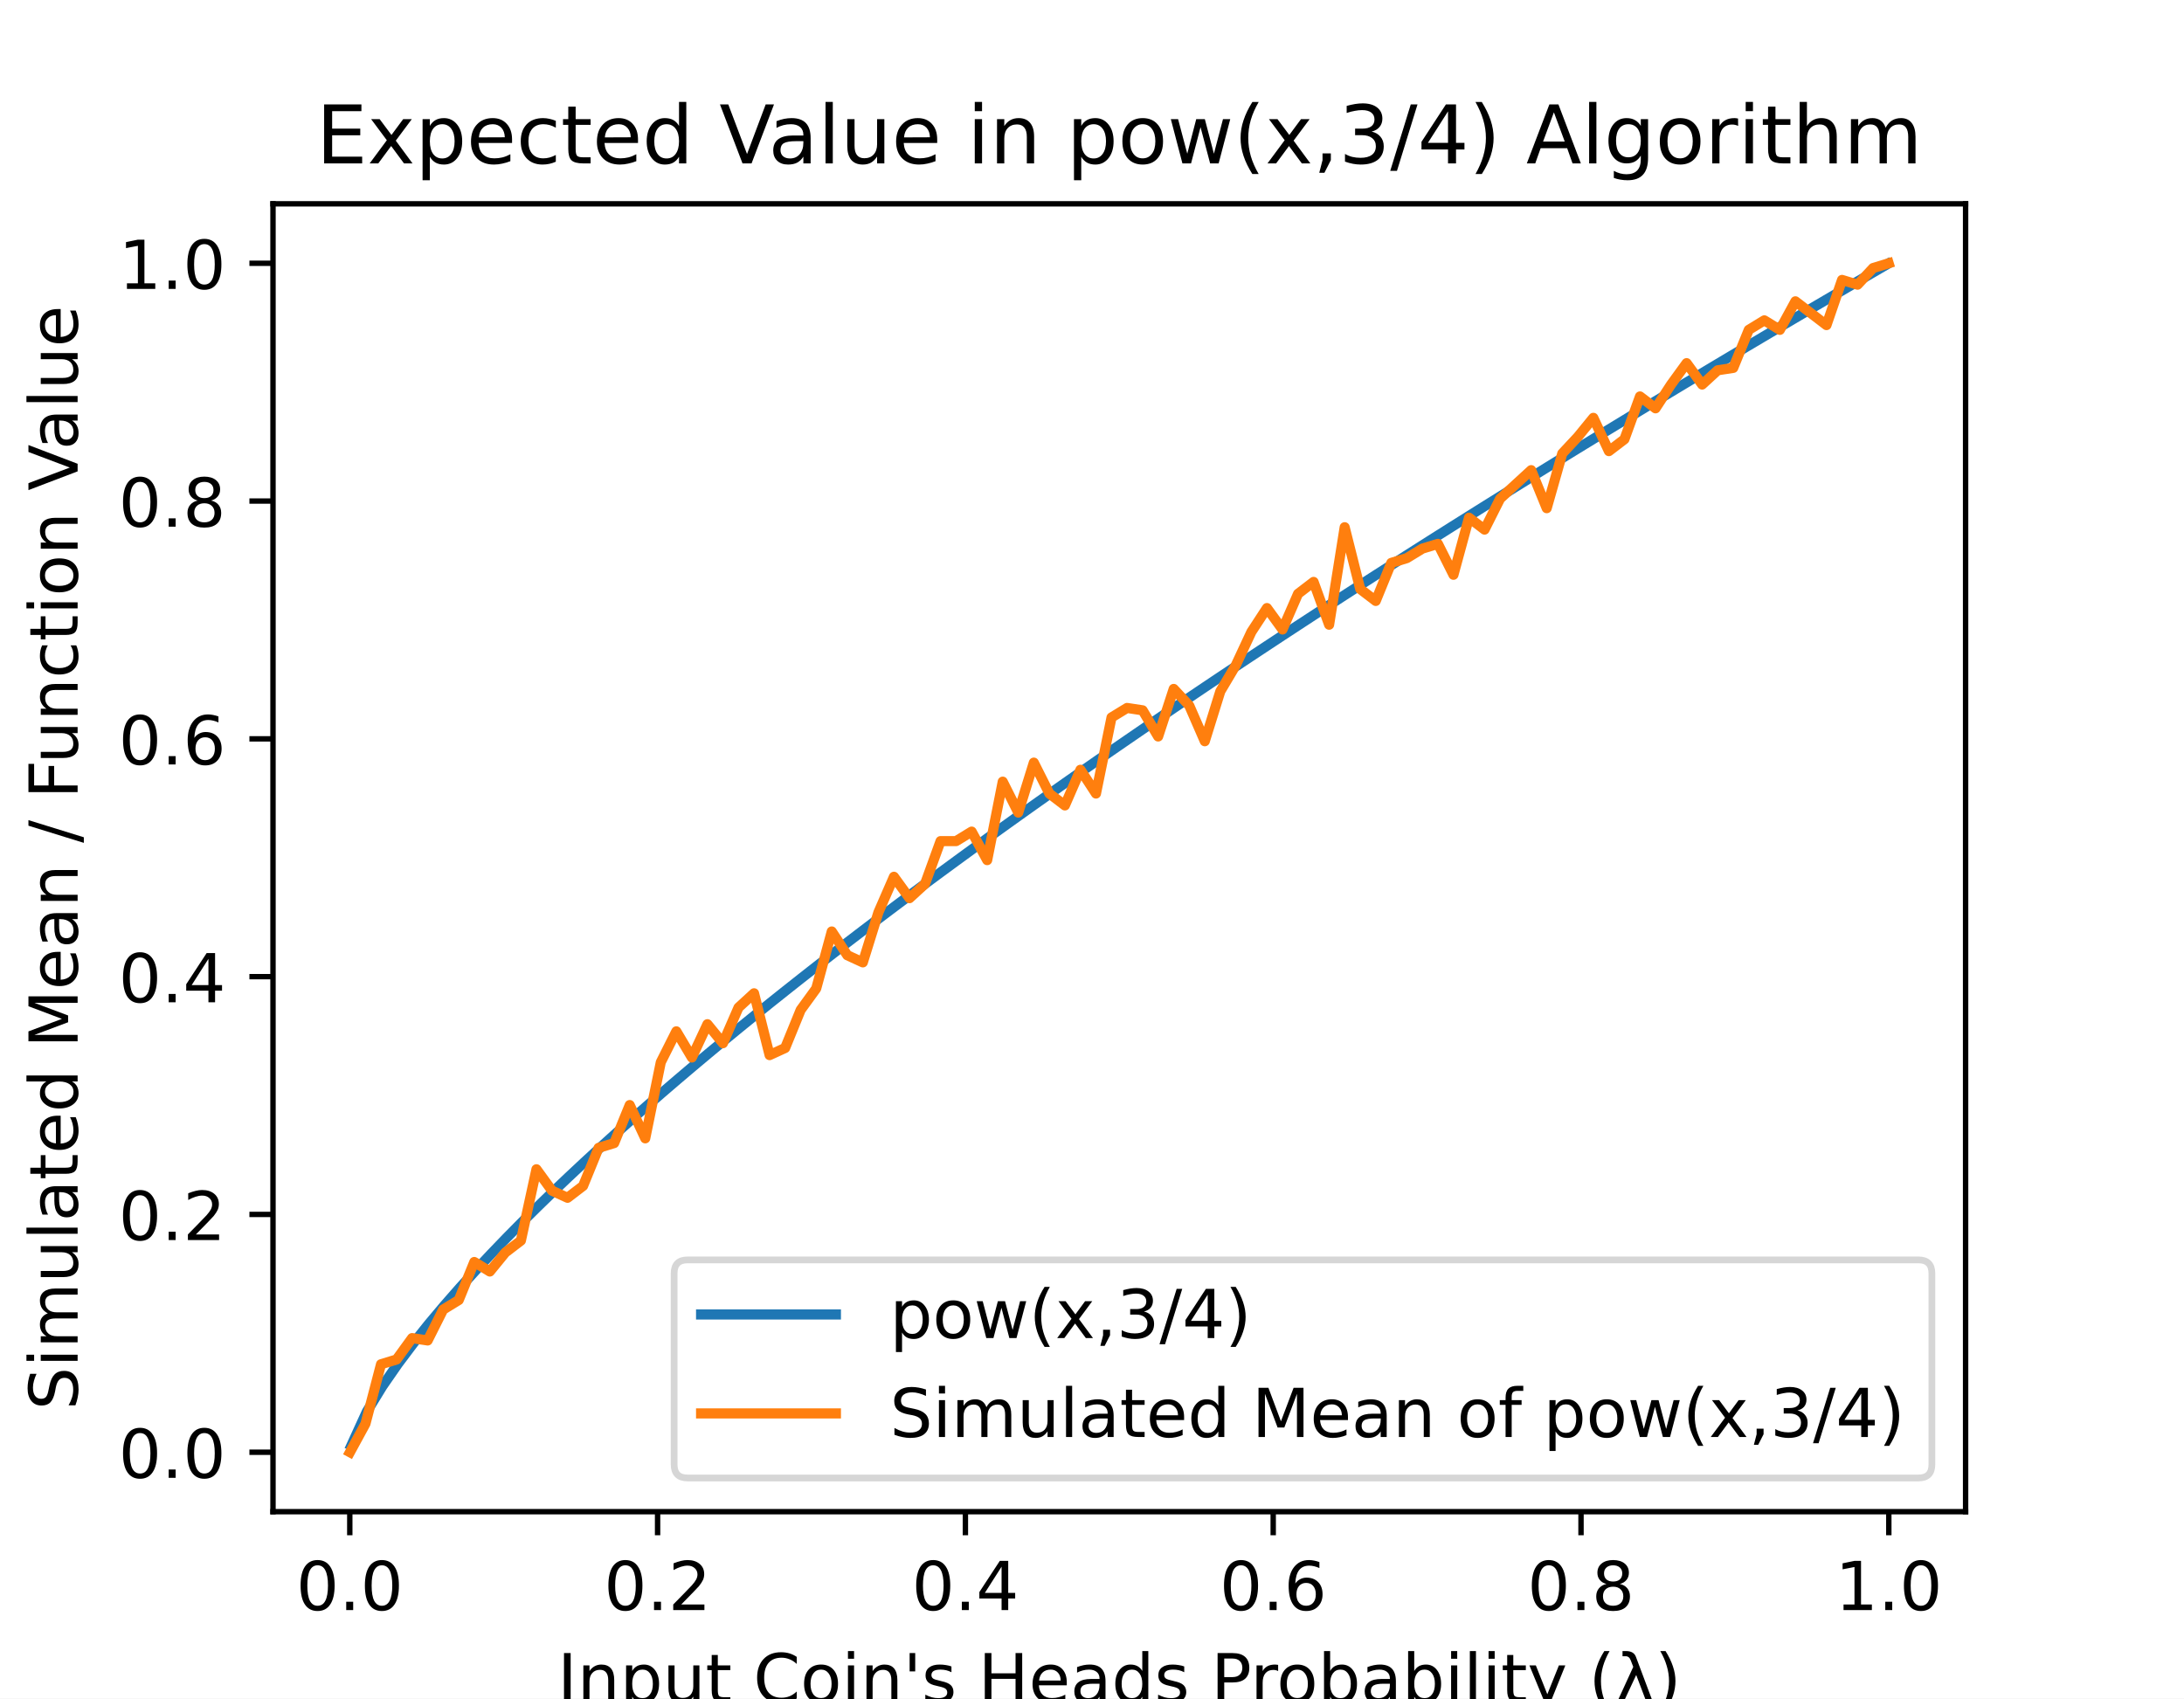
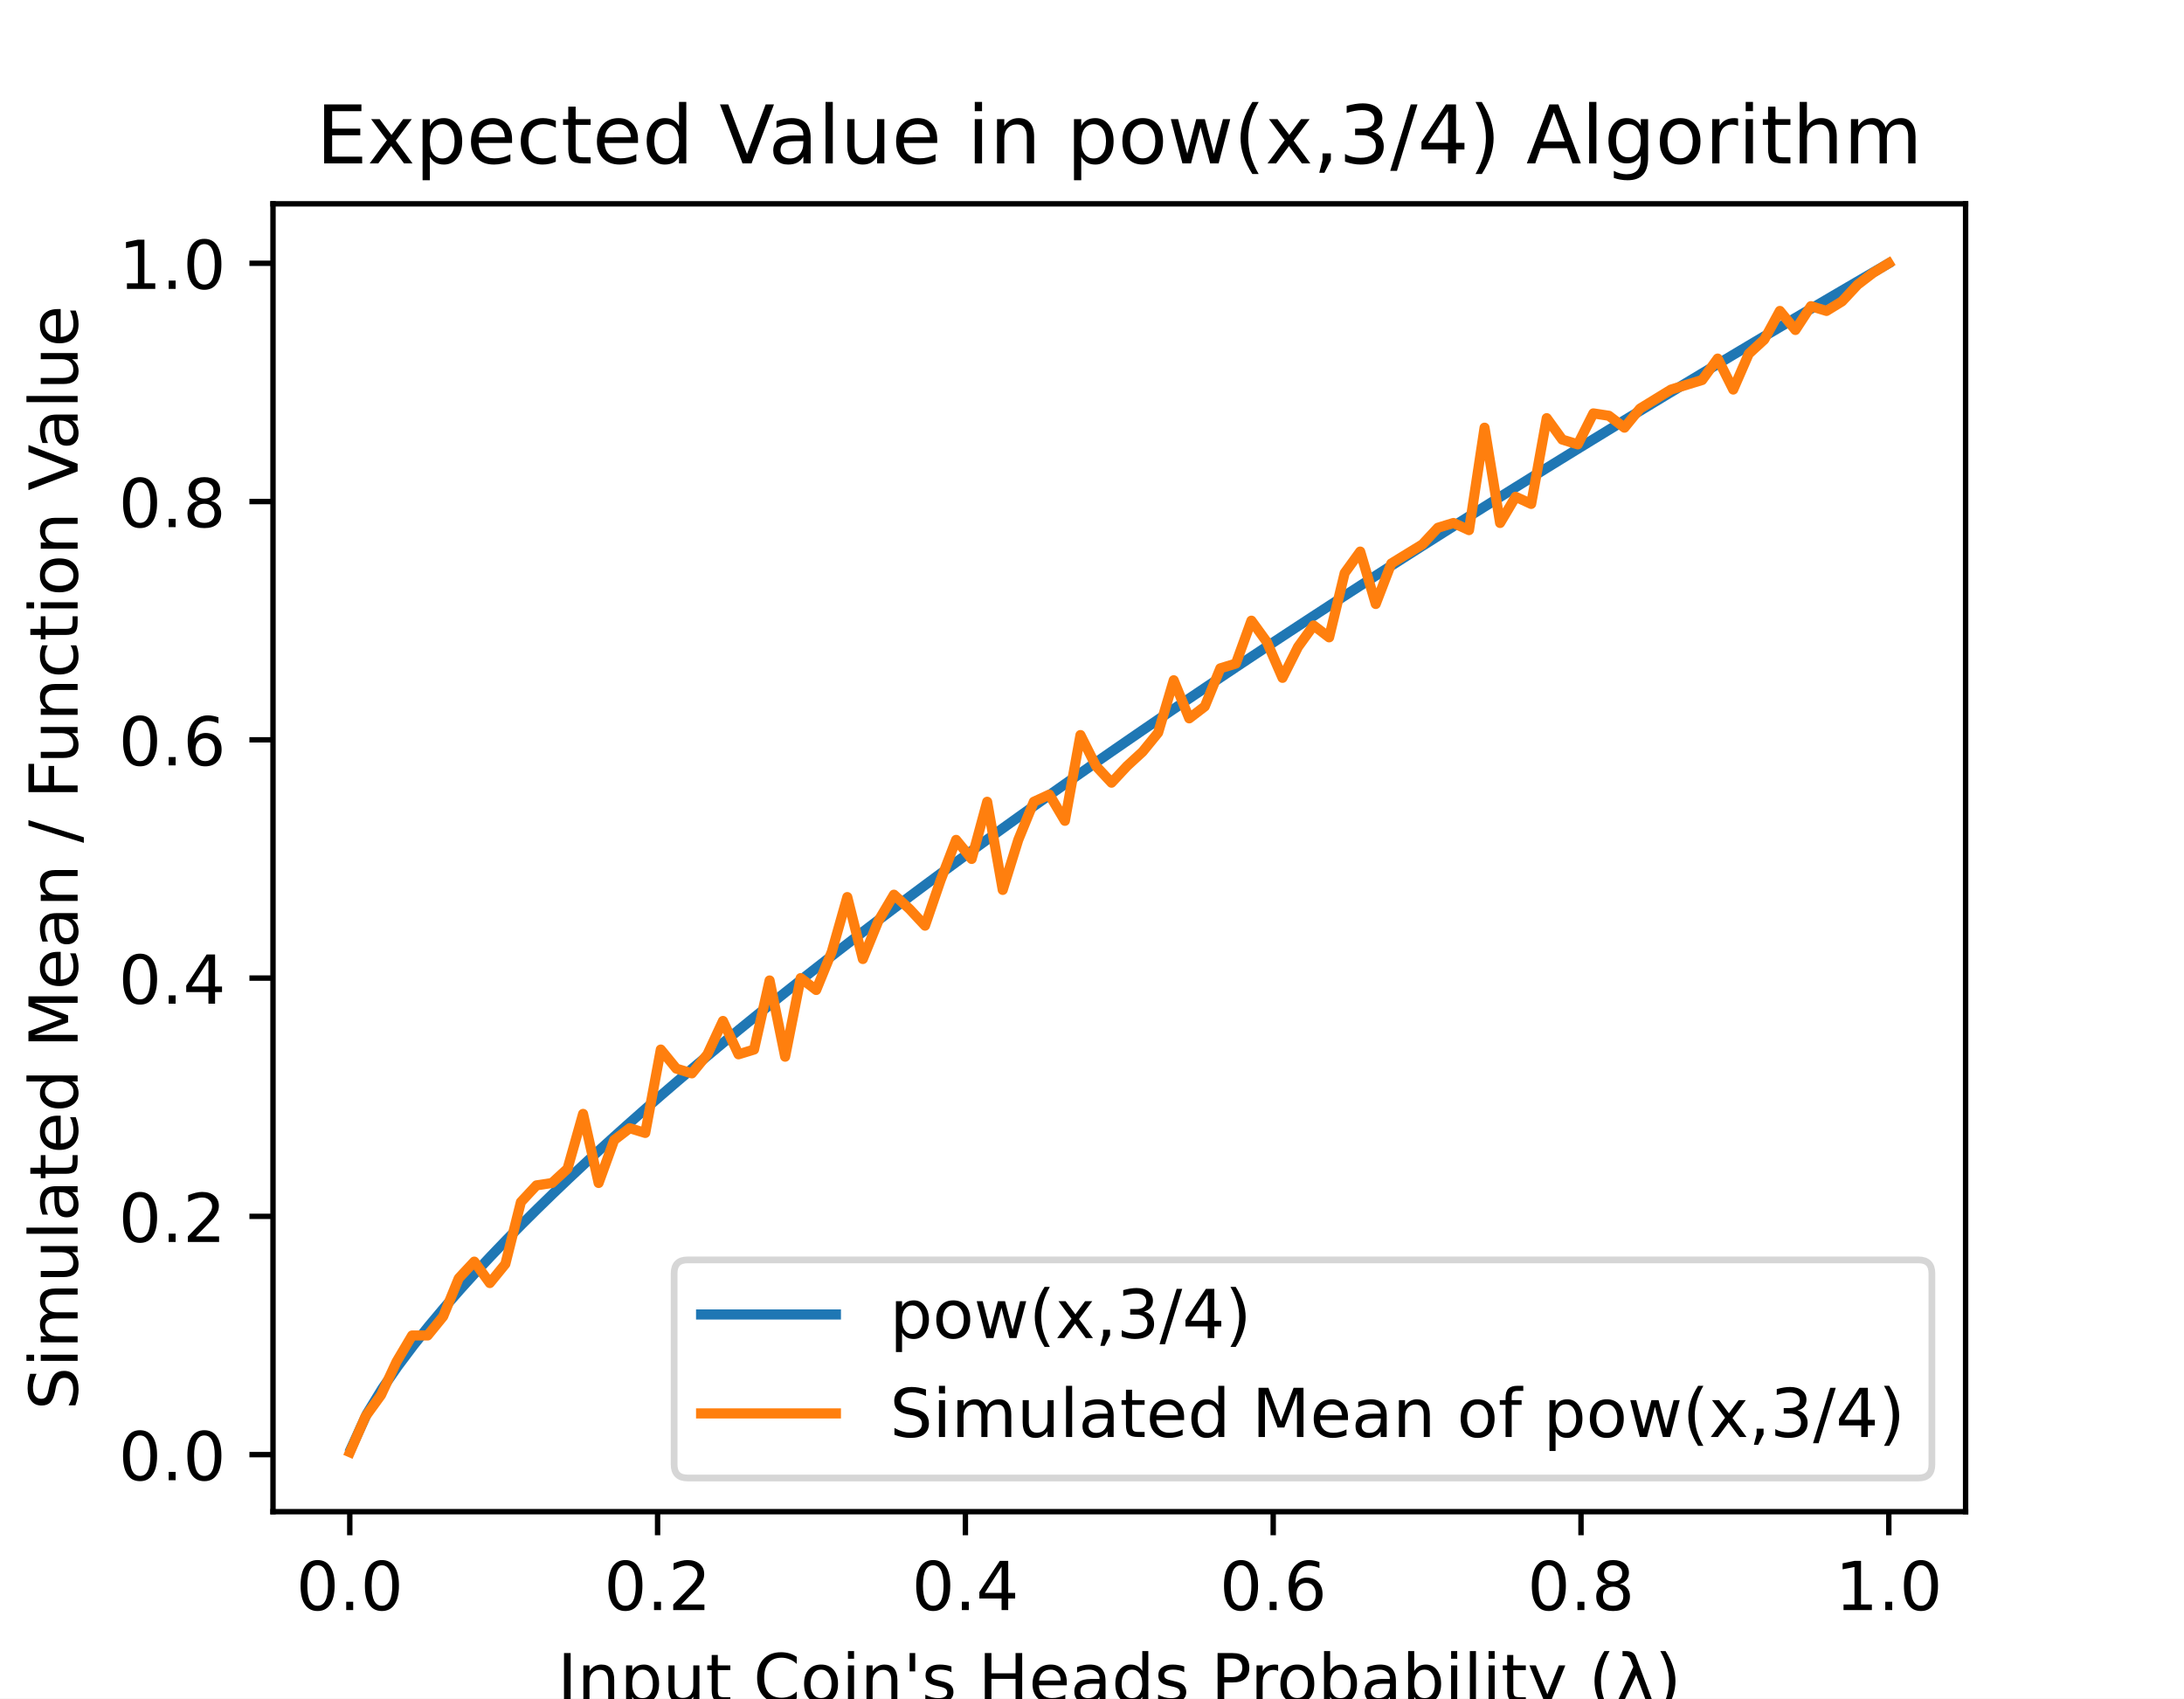
<svg xmlns="http://www.w3.org/2000/svg" xmlns:xlink="http://www.w3.org/1999/xlink" height="252pt" version="1.1" viewBox="0 0 324 252" width="324pt">
  <defs>
    <style type="text/css">
*{stroke-linecap:butt;stroke-linejoin:round;}
  </style>
  </defs>
  <g id="figure_1">
    <g id="patch_1">
      <path d="M 0 252  L 324 252  L 324 0  L 0 0  z " style="fill:#ffffff;" />
    </g>
    <g id="axes_1">
      <g id="patch_2">
        <path d="M 40.5 224.28  L 291.6 224.28  L 291.6 30.24  L 40.5 30.24  z " style="fill:#ffffff;" />
      </g>
      <g id="matplotlib.axis_1">
        <g id="xtick_1">
          <g id="line2d_1">
            <defs>
-               <path d="M 0 0  L 0 3.5  " id="m759ee11b77" style="stroke:#000000;stroke-width:0.8;" />
+               <path d="M 0 0  L 0 3.5  " id="m5b82d4ed3d" style="stroke:#000000;stroke-width:0.8;" />
            </defs>
            <g>
-               <use style="stroke:#000000;stroke-width:0.8;" x="51.891" xlink:href="#m759ee11b77" y="224.28" />
+               <use style="stroke:#000000;stroke-width:0.8;" x="51.891" xlink:href="#m5b82d4ed3d" y="224.28" />
            </g>
          </g>
          <g id="text_1">
            <text style="font-family:DejaVu Sans;font-size:10px;font-style:normal;font-weight:normal;text-anchor:middle;" transform="rotate(-0, 51.89081, 238.8784)" x="51.891" y="238.878">0.0</text>
          </g>
        </g>
        <g id="xtick_2">
          <g id="line2d_2">
            <g>
-               <use style="stroke:#000000;stroke-width:0.8;" x="97.554" xlink:href="#m759ee11b77" y="224.28" />
+               <use style="stroke:#000000;stroke-width:0.8;" x="97.554" xlink:href="#m5b82d4ed3d" y="224.28" />
            </g>
          </g>
          <g id="text_2">
            <text style="font-family:DejaVu Sans;font-size:10px;font-style:normal;font-weight:normal;text-anchor:middle;" transform="rotate(-0, 97.55448, 238.8784)" x="97.554" y="238.878">0.2</text>
          </g>
        </g>
        <g id="xtick_3">
          <g id="line2d_3">
            <g>
-               <use style="stroke:#000000;stroke-width:0.8;" x="143.218" xlink:href="#m759ee11b77" y="224.28" />
+               <use style="stroke:#000000;stroke-width:0.8;" x="143.218" xlink:href="#m5b82d4ed3d" y="224.28" />
            </g>
          </g>
          <g id="text_3">
            <text style="font-family:DejaVu Sans;font-size:10px;font-style:normal;font-weight:normal;text-anchor:middle;" transform="rotate(-0, 143.2182, 238.8784)" x="143.218" y="238.878">0.4</text>
          </g>
        </g>
        <g id="xtick_4">
          <g id="line2d_4">
            <g>
-               <use style="stroke:#000000;stroke-width:0.8;" x="188.882" xlink:href="#m759ee11b77" y="224.28" />
+               <use style="stroke:#000000;stroke-width:0.8;" x="188.882" xlink:href="#m5b82d4ed3d" y="224.28" />
            </g>
          </g>
          <g id="text_4">
            <text style="font-family:DejaVu Sans;font-size:10px;font-style:normal;font-weight:normal;text-anchor:middle;" transform="rotate(-0, 188.8818, 238.8784)" x="188.882" y="238.878">0.6</text>
          </g>
        </g>
        <g id="xtick_5">
          <g id="line2d_5">
            <g>
-               <use style="stroke:#000000;stroke-width:0.8;" x="234.546" xlink:href="#m759ee11b77" y="224.28" />
+               <use style="stroke:#000000;stroke-width:0.8;" x="234.546" xlink:href="#m5b82d4ed3d" y="224.28" />
            </g>
          </g>
          <g id="text_5">
            <text style="font-family:DejaVu Sans;font-size:10px;font-style:normal;font-weight:normal;text-anchor:middle;" transform="rotate(-0, 234.5455, 238.8784)" x="234.546" y="238.878">0.8</text>
          </g>
        </g>
        <g id="xtick_6">
          <g id="line2d_6">
            <g>
-               <use style="stroke:#000000;stroke-width:0.8;" x="280.209" xlink:href="#m759ee11b77" y="224.28" />
+               <use style="stroke:#000000;stroke-width:0.8;" x="280.209" xlink:href="#m5b82d4ed3d" y="224.28" />
            </g>
          </g>
          <g id="text_6">
            <text style="font-family:DejaVu Sans;font-size:10px;font-style:normal;font-weight:normal;text-anchor:middle;" transform="rotate(-0, 280.2092, 238.8784)" x="280.209" y="238.878">1.0</text>
          </g>
        </g>
        <g id="text_7">
          <text style="font-family:DejaVu Sans;font-size:10px;font-style:normal;font-weight:normal;text-anchor:middle;" transform="rotate(-0, 166.05, 252.5566)" x="166.05" y="252.557">Input Coin's Heads Probability (λ)</text>
        </g>
      </g>
      <g id="matplotlib.axis_2">
        <g id="ytick_1">
          <g id="line2d_7">
            <defs>
-               <path d="M 0 0  L -3.5 0  " id="m3879665dd3" style="stroke:#000000;stroke-width:0.8;" />
+               <path d="M 0 0  L -3.5 0  " id="me2834743b6" style="stroke:#000000;stroke-width:0.8;" />
            </defs>
            <g>
-               <use style="stroke:#000000;stroke-width:0.8;" x="40.5" xlink:href="#m3879665dd3" y="215.46" />
+               <use style="stroke:#000000;stroke-width:0.8;" x="40.5" xlink:href="#me2834743b6" y="215.814" />
            </g>
          </g>
          <g id="text_8">
-             <text style="font-family:DejaVu Sans;font-size:10px;font-style:normal;font-weight:normal;text-anchor:end;" transform="rotate(-0, 33.5, 219.2592)" x="33.5" y="219.259">0.0</text>
+             <text style="font-family:DejaVu Sans;font-size:10px;font-style:normal;font-weight:normal;text-anchor:end;" transform="rotate(-0, 33.5, 219.6127)" x="33.5" y="219.613">0.0</text>
          </g>
        </g>
        <g id="ytick_2">
          <g id="line2d_8">
            <g>
-               <use style="stroke:#000000;stroke-width:0.8;" x="40.5" xlink:href="#m3879665dd3" y="180.18" />
+               <use style="stroke:#000000;stroke-width:0.8;" x="40.5" xlink:href="#me2834743b6" y="180.463" />
            </g>
          </g>
          <g id="text_9">
-             <text style="font-family:DejaVu Sans;font-size:10px;font-style:normal;font-weight:normal;text-anchor:end;" transform="rotate(-0, 33.5, 183.9792)" x="33.5" y="183.979">0.2</text>
+             <text style="font-family:DejaVu Sans;font-size:10px;font-style:normal;font-weight:normal;text-anchor:end;" transform="rotate(-0, 33.5, 184.262)" x="33.5" y="184.262">0.2</text>
          </g>
        </g>
        <g id="ytick_3">
          <g id="line2d_9">
            <g>
-               <use style="stroke:#000000;stroke-width:0.8;" x="40.5" xlink:href="#m3879665dd3" y="144.9" />
+               <use style="stroke:#000000;stroke-width:0.8;" x="40.5" xlink:href="#me2834743b6" y="145.112" />
            </g>
          </g>
          <g id="text_10">
-             <text style="font-family:DejaVu Sans;font-size:10px;font-style:normal;font-weight:normal;text-anchor:end;" transform="rotate(-0, 33.5, 148.6992)" x="33.5" y="148.699">0.4</text>
+             <text style="font-family:DejaVu Sans;font-size:10px;font-style:normal;font-weight:normal;text-anchor:end;" transform="rotate(-0, 33.5, 148.9113)" x="33.5" y="148.911">0.4</text>
          </g>
        </g>
        <g id="ytick_4">
          <g id="line2d_10">
            <g>
-               <use style="stroke:#000000;stroke-width:0.8;" x="40.5" xlink:href="#m3879665dd3" y="109.62" />
+               <use style="stroke:#000000;stroke-width:0.8;" x="40.5" xlink:href="#me2834743b6" y="109.761" />
            </g>
          </g>
          <g id="text_11">
-             <text style="font-family:DejaVu Sans;font-size:10px;font-style:normal;font-weight:normal;text-anchor:end;" transform="rotate(-0, 33.5, 113.4192)" x="33.5" y="113.419">0.6</text>
+             <text style="font-family:DejaVu Sans;font-size:10px;font-style:normal;font-weight:normal;text-anchor:end;" transform="rotate(-0, 33.5, 113.5606)" x="33.5" y="113.561">0.6</text>
          </g>
        </g>
        <g id="ytick_5">
          <g id="line2d_11">
            <g>
-               <use style="stroke:#000000;stroke-width:0.8;" x="40.5" xlink:href="#m3879665dd3" y="74.34" />
+               <use style="stroke:#000000;stroke-width:0.8;" x="40.5" xlink:href="#me2834743b6" y="74.411" />
            </g>
          </g>
          <g id="text_12">
-             <text style="font-family:DejaVu Sans;font-size:10px;font-style:normal;font-weight:normal;text-anchor:end;" transform="rotate(-0, 33.5, 78.13922)" x="33.5" y="78.139">0.8</text>
+             <text style="font-family:DejaVu Sans;font-size:10px;font-style:normal;font-weight:normal;text-anchor:end;" transform="rotate(-0, 33.5, 78.20992)" x="33.5" y="78.21">0.8</text>
          </g>
        </g>
        <g id="ytick_6">
          <g id="line2d_12">
            <g>
-               <use style="stroke:#000000;stroke-width:0.8;" x="40.5" xlink:href="#m3879665dd3" y="39.06" />
+               <use style="stroke:#000000;stroke-width:0.8;" x="40.5" xlink:href="#me2834743b6" y="39.06" />
            </g>
          </g>
          <g id="text_13">
            <text style="font-family:DejaVu Sans;font-size:10px;font-style:normal;font-weight:normal;text-anchor:end;" transform="rotate(-0, 33.5, 42.85922)" x="33.5" y="42.859">1.0</text>
          </g>
        </g>
        <g id="text_14">
          <text style="font-family:DejaVu Sans;font-size:10px;font-style:normal;font-weight:normal;text-anchor:middle;" transform="rotate(-90, 11.51719, 127.26)" x="11.517" y="127.26">Simulated Mean / Function Value</text>
        </g>
      </g>
      <g id="line2d_13">
-         <path clip-path="url(#p2425995192)" d="M 52.119 214.468  L 54.421 209.435  L 56.722 205.673  L 59.024 202.351  L 61.326 199.292  L 63.627 196.417  L 65.929 193.679  L 68.231 191.052  L 70.532 188.517  L 72.834 186.058  L 75.135 183.667  L 77.437 181.334  L 79.739 179.053  L 82.04 176.819  L 84.342 174.627  L 86.644 172.473  L 88.945 170.355  L 91.247 168.27  L 93.549 166.215  L 95.85 164.188  L 98.152 162.187  L 100.453 160.212  L 102.755 158.259  L 105.057 156.329  L 107.358 154.419  L 109.66 152.529  L 111.962 150.658  L 114.263 148.804  L 116.565 146.968  L 118.867 145.148  L 121.168 143.343  L 123.47 141.554  L 125.771 139.778  L 128.073 138.017  L 130.375 136.269  L 132.676 134.533  L 134.978 132.81  L 137.28 131.099  L 139.581 129.399  L 141.883 127.71  L 144.184 126.032  L 146.486 124.365  L 148.788 122.708  L 151.089 121.06  L 153.391 119.422  L 155.693 117.793  L 157.994 116.174  L 160.296 114.563  L 162.598 112.96  L 164.899 111.366  L 167.201 109.78  L 169.502 108.202  L 171.804 106.631  L 174.106 105.068  L 176.407 103.513  L 178.709 101.964  L 181.011 100.423  L 183.312 98.888  L 185.614 97.361  L 187.916 95.839  L 190.217 94.324  L 192.519 92.816  L 194.82 91.313  L 197.122 89.817  L 199.424 88.327  L 201.725 86.842  L 204.027 85.363  L 206.329 83.89  L 208.63 82.422  L 210.932 80.959  L 213.233 79.502  L 215.535 78.05  L 217.837 76.603  L 220.138 75.161  L 222.44 73.724  L 224.742 72.292  L 227.043 70.864  L 229.345 69.442  L 231.647 68.023  L 233.948 66.61  L 236.25 65.201  L 238.551 63.796  L 240.853 62.396  L 243.155 60.999  L 245.456 59.607  L 247.758 58.22  L 250.06 56.836  L 252.361 55.456  L 254.663 54.08  L 256.965 52.708  L 259.266 51.34  L 261.568 49.976  L 263.869 48.615  L 266.171 47.259  L 268.473 45.905  L 270.774 44.556  L 273.076 43.21  L 275.378 41.867  L 277.679 40.528  L 279.981 39.192  " style="fill:none;stroke:#1f77b4;stroke-linecap:square;stroke-width:1.5;" />
+         <path clip-path="url(#p4661a2c6a0)" d="M 52.119 214.82  L 54.421 209.777  L 56.722 206.007  L 59.024 202.679  L 61.326 199.614  L 63.627 196.732  L 65.929 193.989  L 68.231 191.357  L 70.532 188.816  L 72.834 186.353  L 75.135 183.957  L 77.437 181.619  L 79.739 179.333  L 82.04 177.095  L 84.342 174.898  L 86.644 172.741  L 88.945 170.618  L 91.247 168.529  L 93.549 166.47  L 95.85 164.439  L 98.152 162.434  L 100.453 160.454  L 102.755 158.498  L 105.057 156.564  L 107.358 154.65  L 109.66 152.756  L 111.962 150.881  L 114.263 149.024  L 116.565 147.184  L 118.867 145.36  L 121.168 143.552  L 123.47 141.759  L 125.771 139.98  L 128.073 138.215  L 130.375 136.463  L 132.676 134.724  L 134.978 132.998  L 137.28 131.283  L 139.581 129.58  L 141.883 127.888  L 144.184 126.207  L 146.486 124.536  L 148.788 122.875  L 151.089 121.224  L 153.391 119.583  L 155.693 117.951  L 157.994 116.328  L 160.296 114.714  L 162.598 113.108  L 164.899 111.511  L 167.201 109.922  L 169.502 108.34  L 171.804 106.767  L 174.106 105.201  L 176.407 103.642  L 178.709 102.09  L 181.011 100.546  L 183.312 99.008  L 185.614 97.477  L 187.916 95.953  L 190.217 94.435  L 192.519 92.924  L 194.82 91.418  L 197.122 89.919  L 199.424 88.425  L 201.725 86.938  L 204.027 85.456  L 206.329 83.979  L 208.63 82.509  L 210.932 81.043  L 213.233 79.583  L 215.535 78.128  L 217.837 76.678  L 220.138 75.233  L 222.44 73.793  L 224.742 72.358  L 227.043 70.928  L 229.345 69.503  L 231.647 68.082  L 233.948 66.665  L 236.25 65.253  L 238.551 63.846  L 240.853 62.442  L 243.155 61.043  L 245.456 59.649  L 247.758 58.258  L 250.06 56.871  L 252.361 55.489  L 254.663 54.11  L 256.965 52.736  L 259.266 51.365  L 261.568 49.998  L 263.869 48.635  L 266.171 47.275  L 268.473 45.919  L 270.774 44.567  L 273.076 43.218  L 275.378 41.873  L 277.679 40.531  L 279.981 39.193  " style="fill:none;stroke:#1f77b4;stroke-linecap:square;stroke-width:1.5;" />
      </g>
      <g id="line2d_14">
-         <path clip-path="url(#p2425995192)" d="M 51.914 215.46  L 54.219 211.226  L 56.525 202.406  L 58.831 201.701  L 61.137 198.526  L 63.443 198.878  L 65.748 194.292  L 68.054 192.881  L 70.36 187.236  L 72.666 188.647  L 74.971 185.825  L 77.277 184.061  L 79.583 173.477  L 81.889 176.652  L 84.195 177.71  L 86.5 175.946  L 88.806 170.302  L 91.112 169.596  L 93.418 163.951  L 95.724 168.89  L 98.029 157.601  L 100.335 153.014  L 102.641 156.895  L 104.947 151.956  L 107.252 154.778  L 109.558 149.486  L 111.864 147.37  L 114.17 156.542  L 116.476 155.484  L 118.781 149.839  L 121.087 146.664  L 123.393 138.197  L 125.699 141.725  L 128.005 142.783  L 130.31 135.374  L 132.616 130.082  L 134.922 133.258  L 137.228 131.141  L 139.533 124.79  L 141.839 124.79  L 144.145 123.379  L 146.451 127.613  L 148.757 115.97  L 151.062 120.557  L 153.368 113.148  L 155.674 117.734  L 157.98 119.498  L 160.286 114.206  L 162.591 117.734  L 164.897 106.445  L 167.203 105.034  L 169.509 105.386  L 171.814 109.267  L 174.12 102.211  L 176.426 104.681  L 178.732 109.973  L 181.038 102.564  L 183.343 98.683  L 185.649 93.744  L 187.955 90.216  L 190.261 93.391  L 192.567 88.099  L 194.872 86.335  L 197.178 92.686  L 199.484 78.221  L 201.79 87.394  L 204.095 89.158  L 206.401 83.513  L 208.707 82.807  L 211.013 81.396  L 213.319 80.69  L 215.624 85.277  L 217.93 76.81  L 220.236 78.574  L 222.542 73.987  L 224.848 71.87  L 227.153 69.754  L 229.459 75.398  L 231.765 67.284  L 234.071 64.814  L 236.376 61.992  L 238.682 66.931  L 240.988 65.167  L 243.294 58.817  L 245.6 60.581  L 247.905 57.053  L 250.211 53.878  L 252.517 57.053  L 254.823 54.936  L 257.129 54.583  L 259.434 48.938  L 261.74 47.527  L 264.046 48.938  L 266.352 44.705  L 268.657 46.469  L 270.963 48.233  L 273.269 41.53  L 275.575 42.235  L 277.881 39.766  L 280.186 39.06  " style="fill:none;stroke:#ff7f0e;stroke-linecap:square;stroke-width:1.5;" />
+         <path clip-path="url(#p4661a2c6a0)" d="M 51.914 215.46  L 54.219 210.157  L 56.525 206.976  L 58.831 202.027  L 61.137 198.138  L 63.443 198.138  L 65.748 195.31  L 68.054 189.654  L 70.36 187.179  L 72.666 190.361  L 74.971 187.533  L 77.277 178.342  L 79.583 175.867  L 81.889 175.514  L 84.195 173.393  L 86.5 165.262  L 88.806 175.514  L 91.112 169.151  L 93.418 167.383  L 95.724 168.09  L 98.029 155.717  L 100.335 158.545  L 102.641 159.252  L 104.947 156.424  L 107.252 151.475  L 109.558 156.424  L 111.864 155.717  L 114.17 145.466  L 116.476 156.778  L 118.781 145.112  L 121.087 146.88  L 123.393 141.224  L 125.699 133.093  L 128.005 142.284  L 130.31 136.628  L 132.616 132.739  L 134.922 134.86  L 137.228 137.335  L 139.533 130.618  L 141.839 124.609  L 144.145 127.437  L 146.451 118.953  L 148.757 132.032  L 151.062 124.609  L 153.368 118.953  L 155.674 117.892  L 157.98 121.781  L 160.286 109.054  L 162.591 113.65  L 164.897 116.125  L 167.203 113.65  L 169.509 111.529  L 171.814 108.701  L 174.12 100.924  L 176.426 106.58  L 178.732 104.812  L 181.038 99.156  L 183.343 98.449  L 185.649 92.086  L 187.955 95.268  L 190.261 100.57  L 192.567 95.975  L 194.872 92.793  L 197.178 94.561  L 199.484 85.016  L 201.79 81.834  L 204.095 89.612  L 206.401 83.602  L 208.707 82.188  L 211.013 80.774  L 213.319 78.299  L 215.624 77.592  L 217.93 78.653  L 220.236 63.452  L 222.542 77.592  L 224.848 73.704  L 227.153 74.764  L 229.459 62.038  L 231.765 65.22  L 234.071 65.927  L 236.376 61.331  L 238.682 61.684  L 240.988 63.452  L 243.294 60.624  L 245.6 59.21  L 247.905 57.796  L 250.211 57.089  L 252.517 56.382  L 254.823 53.2  L 257.129 57.796  L 259.434 52.493  L 261.74 50.372  L 264.046 46.13  L 266.352 48.958  L 268.657 45.423  L 270.963 46.13  L 273.269 44.716  L 275.575 42.242  L 277.881 40.474  L 280.186 39.06  " style="fill:none;stroke:#ff7f0e;stroke-linecap:square;stroke-width:1.5;" />
      </g>
      <g id="patch_3">
        <path d="M 40.5 224.28  L 40.5 30.24  " style="fill:none;stroke:#000000;stroke-linecap:square;stroke-linejoin:miter;stroke-width:0.8;" />
      </g>
      <g id="patch_4">
        <path d="M 291.6 224.28  L 291.6 30.24  " style="fill:none;stroke:#000000;stroke-linecap:square;stroke-linejoin:miter;stroke-width:0.8;" />
      </g>
      <g id="patch_5">
        <path d="M 40.5 224.28  L 291.6 224.28  " style="fill:none;stroke:#000000;stroke-linecap:square;stroke-linejoin:miter;stroke-width:0.8;" />
      </g>
      <g id="patch_6">
        <path d="M 40.5 30.24  L 291.6 30.24  " style="fill:none;stroke:#000000;stroke-linecap:square;stroke-linejoin:miter;stroke-width:0.8;" />
      </g>
      <g id="text_15">
        <text style="font-family:DejaVu Sans;font-size:12px;font-style:normal;font-weight:normal;text-anchor:middle;" transform="rotate(-0, 166.05, 24.24)" x="166.05" y="24.24">Expected Value in pow(x,3/4) Algorithm</text>
      </g>
      <g id="legend_1">
        <g id="patch_7">
          <path d="M 102.008 219.28  L 284.6 219.28  Q 286.6 219.28 286.6 217.28  L 286.6 188.924  Q 286.6 186.924 284.6 186.924  L 102.008 186.924  Q 100.008 186.924 100.008 188.924  L 100.008 217.28  Q 100.008 219.28 102.008 219.28  z " style="fill:#ffffff;opacity:0.8;stroke:#cccccc;stroke-linejoin:miter;" />
        </g>
        <g id="line2d_15">
          <path d="M 104.008 195.022  L 124.008 195.022  " style="fill:none;stroke:#1f77b4;stroke-linecap:square;stroke-width:1.5;" />
        </g>
        <g id="line2d_16" />
        <g id="text_16">
          <text style="font-family:DejaVu Sans;font-size:10px;font-style:normal;font-weight:normal;text-anchor:start;" transform="rotate(-0, 132.0078, 198.5222)" x="132.008" y="198.522">pow(x,3/4)</text>
        </g>
        <g id="line2d_17">
          <path d="M 104.008 209.7  L 124.008 209.7  " style="fill:none;stroke:#ff7f0e;stroke-linecap:square;stroke-width:1.5;" />
        </g>
        <g id="line2d_18" />
        <g id="text_17">
          <text style="font-family:DejaVu Sans;font-size:10px;font-style:normal;font-weight:normal;text-anchor:start;" transform="rotate(-0, 132.0078, 213.2003)" x="132.008" y="213.2">Simulated Mean of pow(x,3/4)</text>
        </g>
      </g>
    </g>
  </g>
  <defs>
-     <clipPath id="p2425995192">
+     <clipPath id="p4661a2c6a0">
      <rect height="194.04" width="251.1" x="40.5" y="30.24" />
    </clipPath>
  </defs>
</svg>
